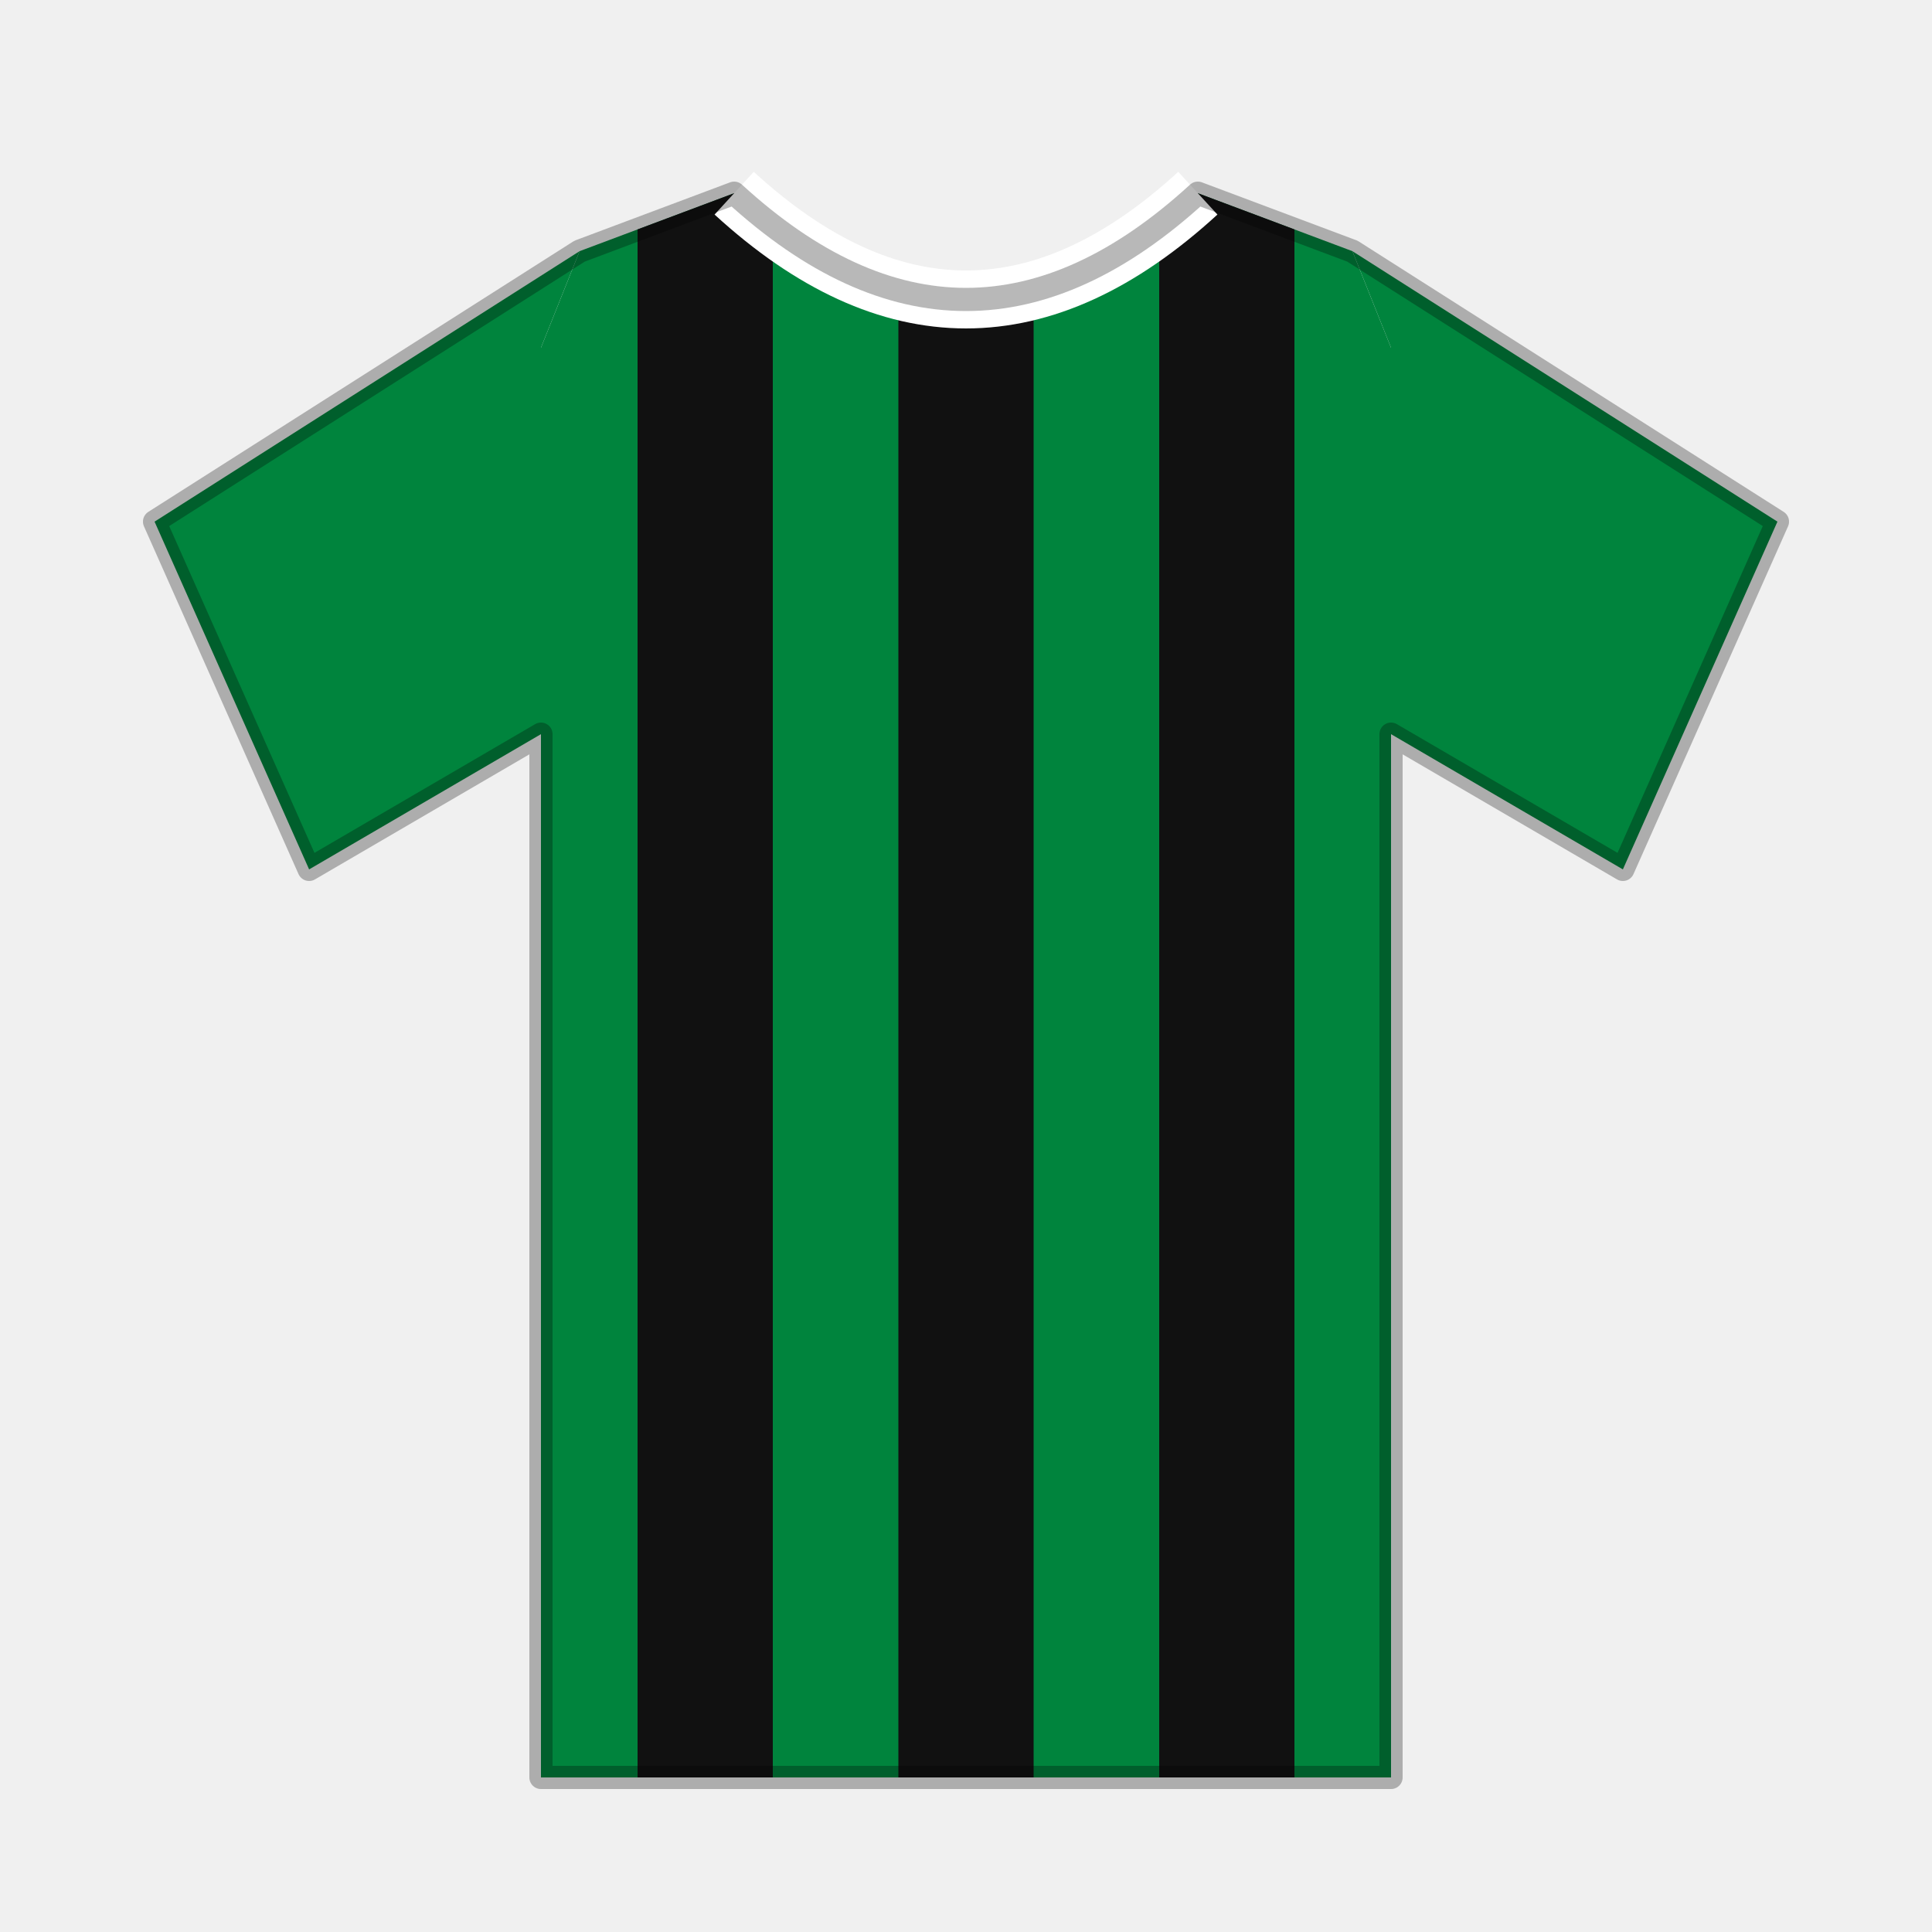
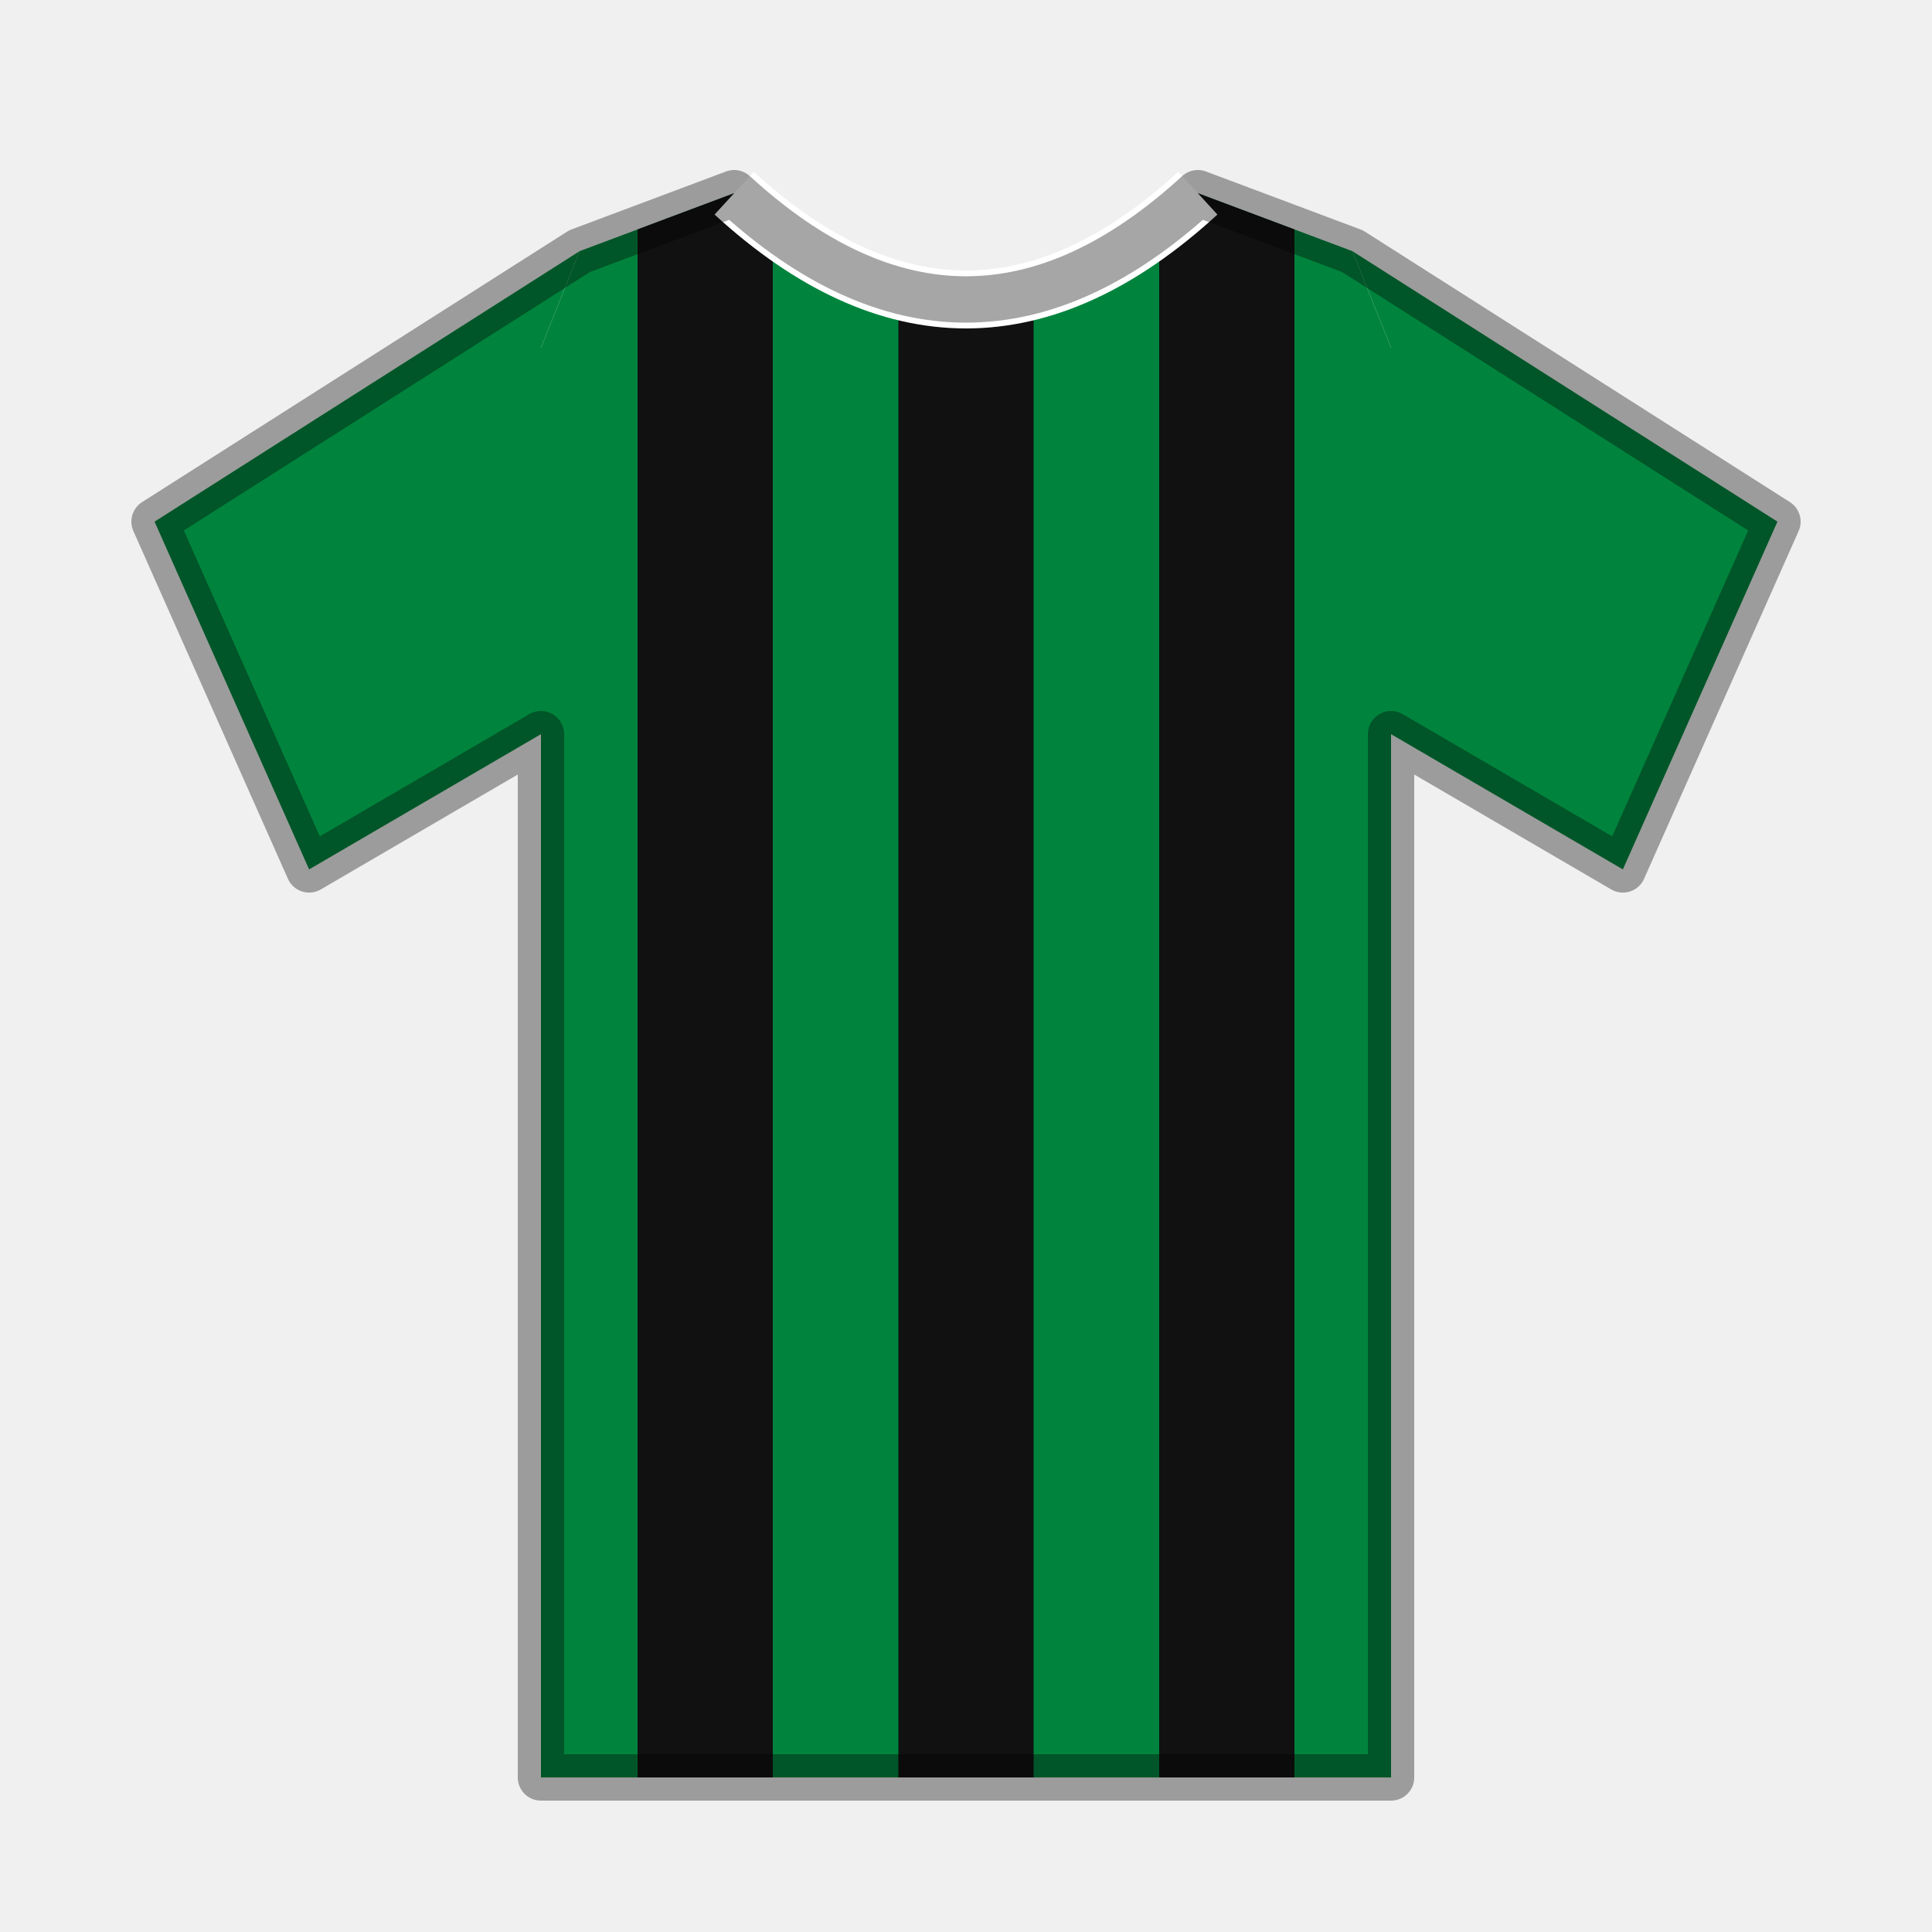
<svg xmlns="http://www.w3.org/2000/svg" viewBox="0 0 100 100" role="img" aria-hidden="true">
  <defs>
    <clipPath id="c">
      <path d="M38 10 L30 13 L28 18 L28 92 L72 92 L72 18 L70 13 L62 10 Q50 21 38 10 Z" />
    </clipPath>
  </defs>
  <path d="M38 10 L30 13 L28 18 L28 92 L72 92 L72 18 L70 13 L62 10 Q50 21 38 10 Z" fill="#00843d" />
  <g clip-path="url(#c)" fill="#111111">
    <rect x="33" y="0" width="7" height="100" />
    <rect x="46.5" y="0" width="7" height="100" />
    <rect x="60" y="0" width="7" height="100" />
  </g>
  <path d="M30 13 L8 27 L16 45 L28 38 L28 18 Z" fill="#00843d" />
  <path d="M70 13 L92 27 L84 45 L72 38 L72 18 Z" fill="#00843d" />
  <path d="M38 10 Q50 21 62 10" fill="none" stroke="#ffffff" stroke-width="3" />
-   <path d="M38 10 L30 13 L8 27 L16 45 L28 38 L28 92 L72 92 L72 38 L84 45 L92 27 L70 13 L62 10 Q50 21 38 10 Z" fill="none" stroke="rgba(0,0,0,.28)" stroke-width="1.2" stroke-linejoin="round" />
+   <path d="M38 10 L30 13 L8 27 L16 45 L28 38 L28 92 L72 92 L72 38 L84 45 L92 27 L70 13 L62 10 Q50 21 38 10 Z" fill="none" stroke="rgba(0,0,0,.35)" stroke-width="2.4" stroke-linejoin="round" />
</svg>
